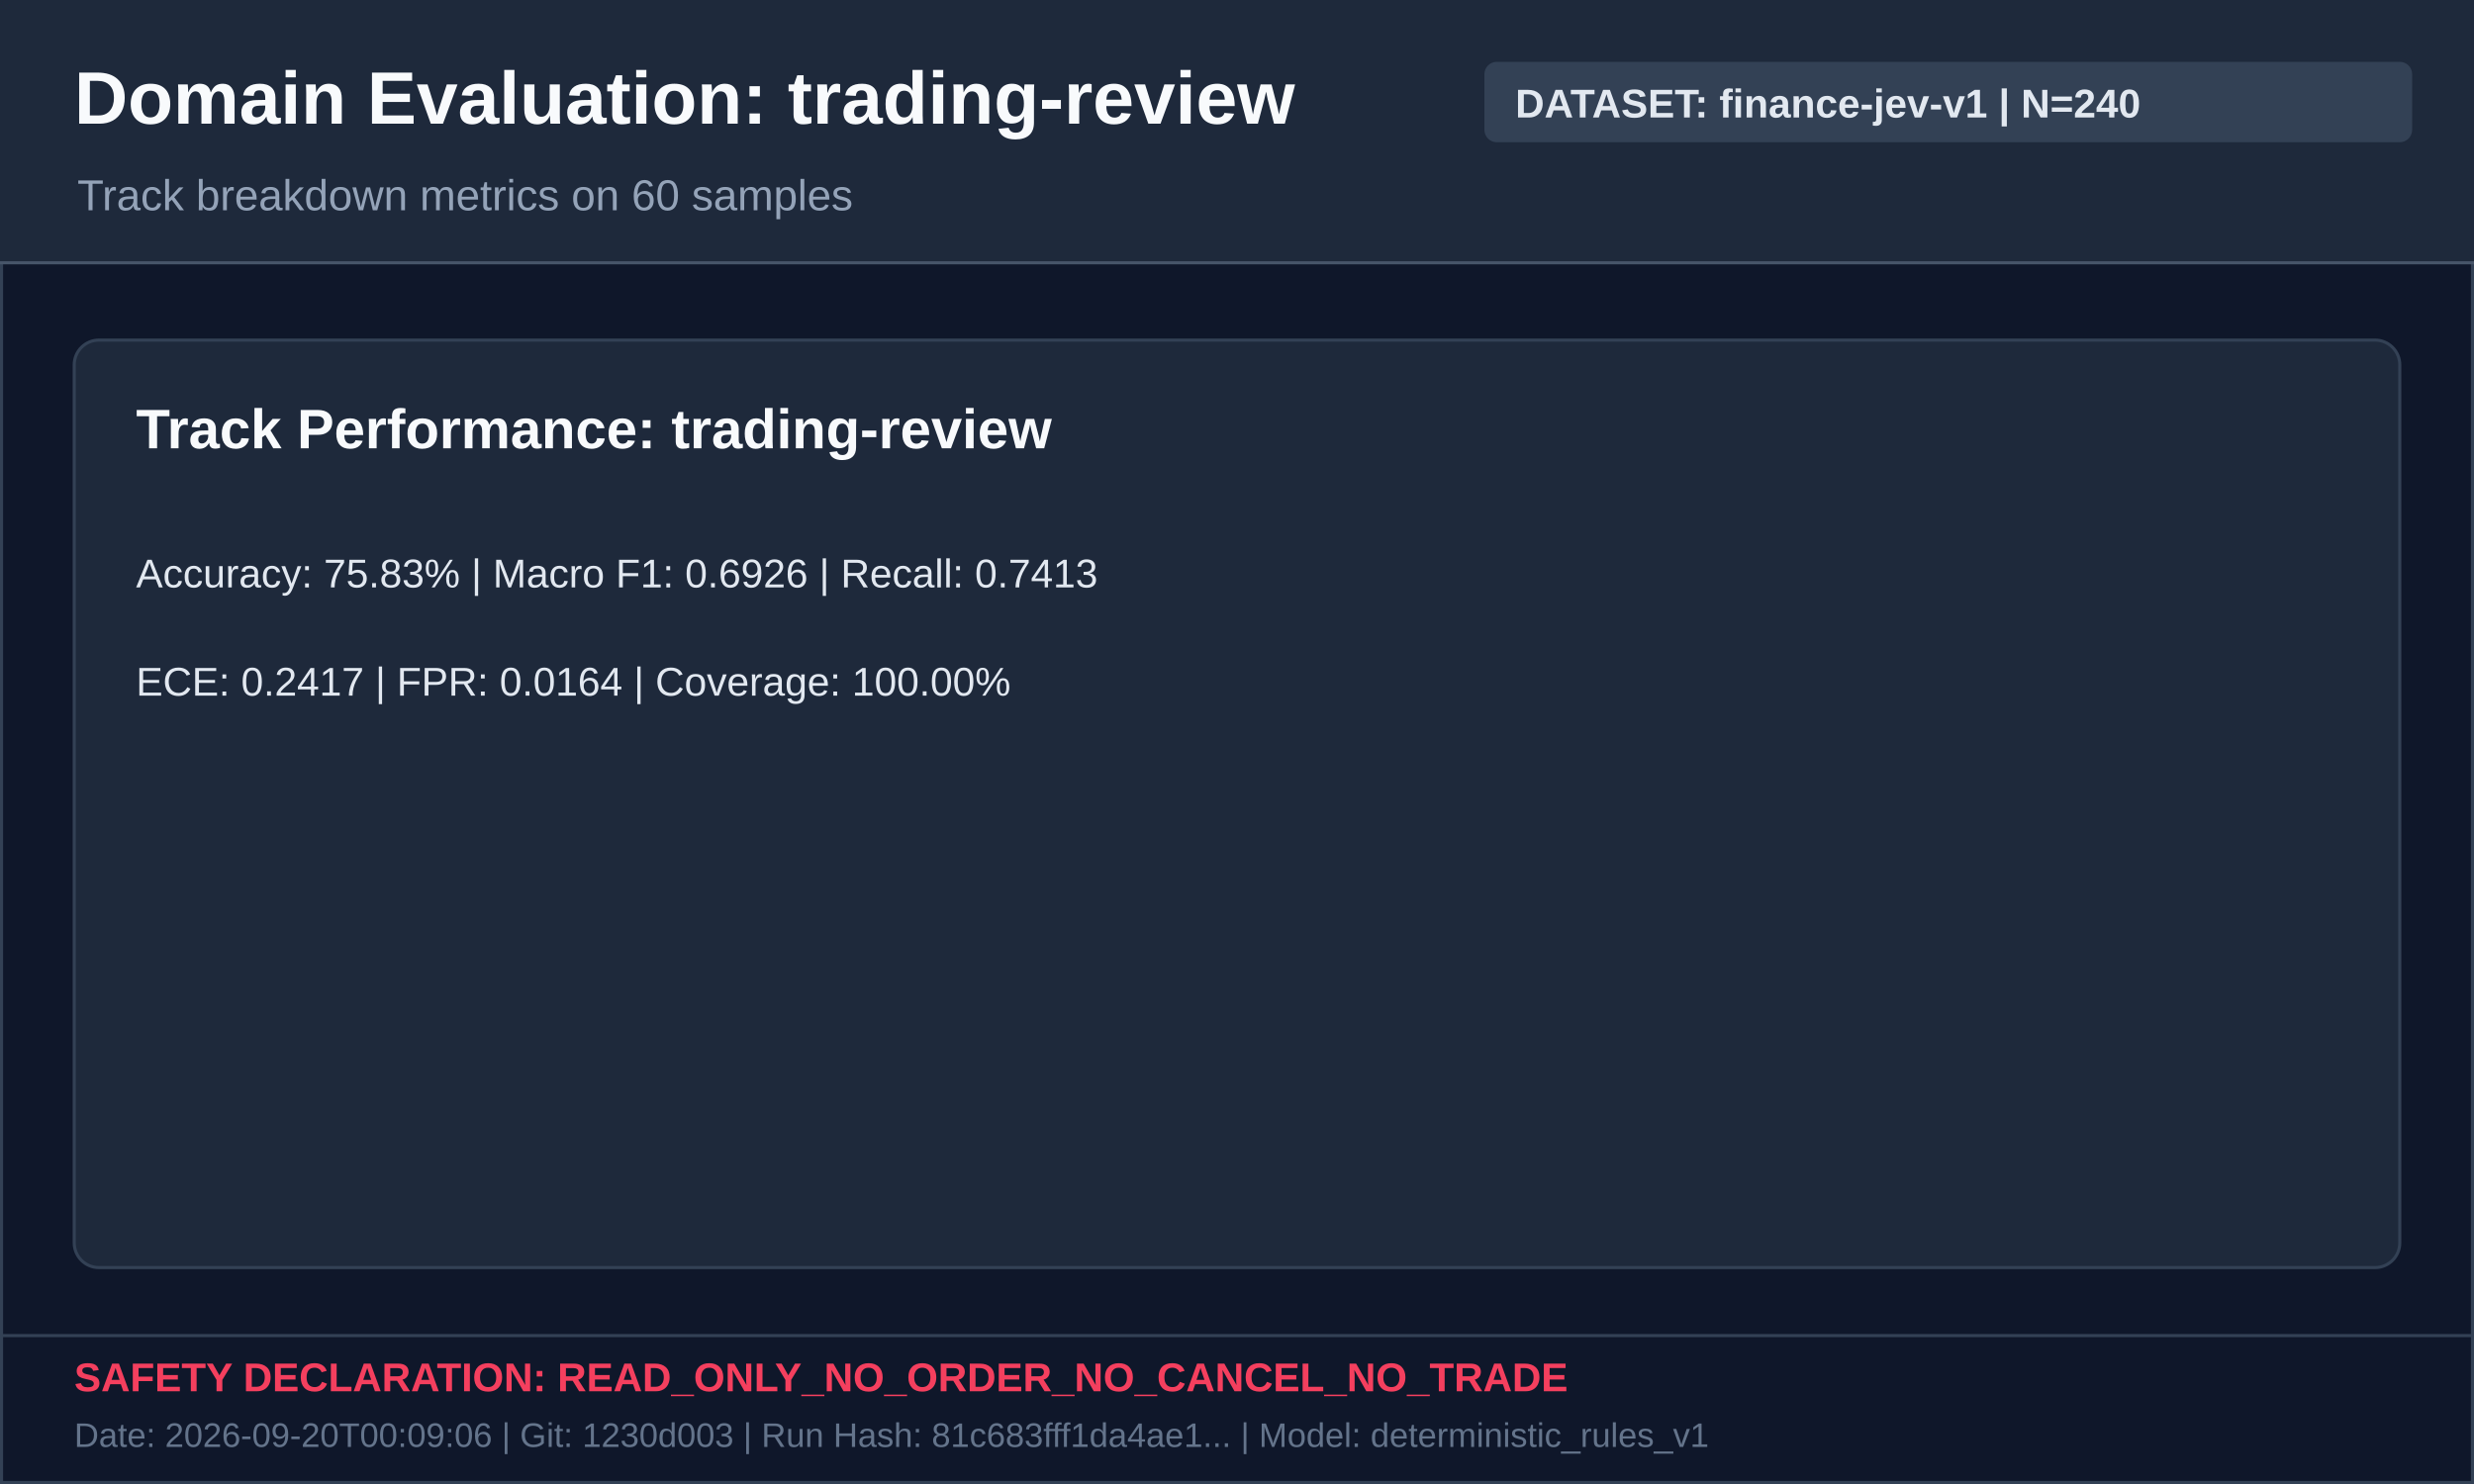
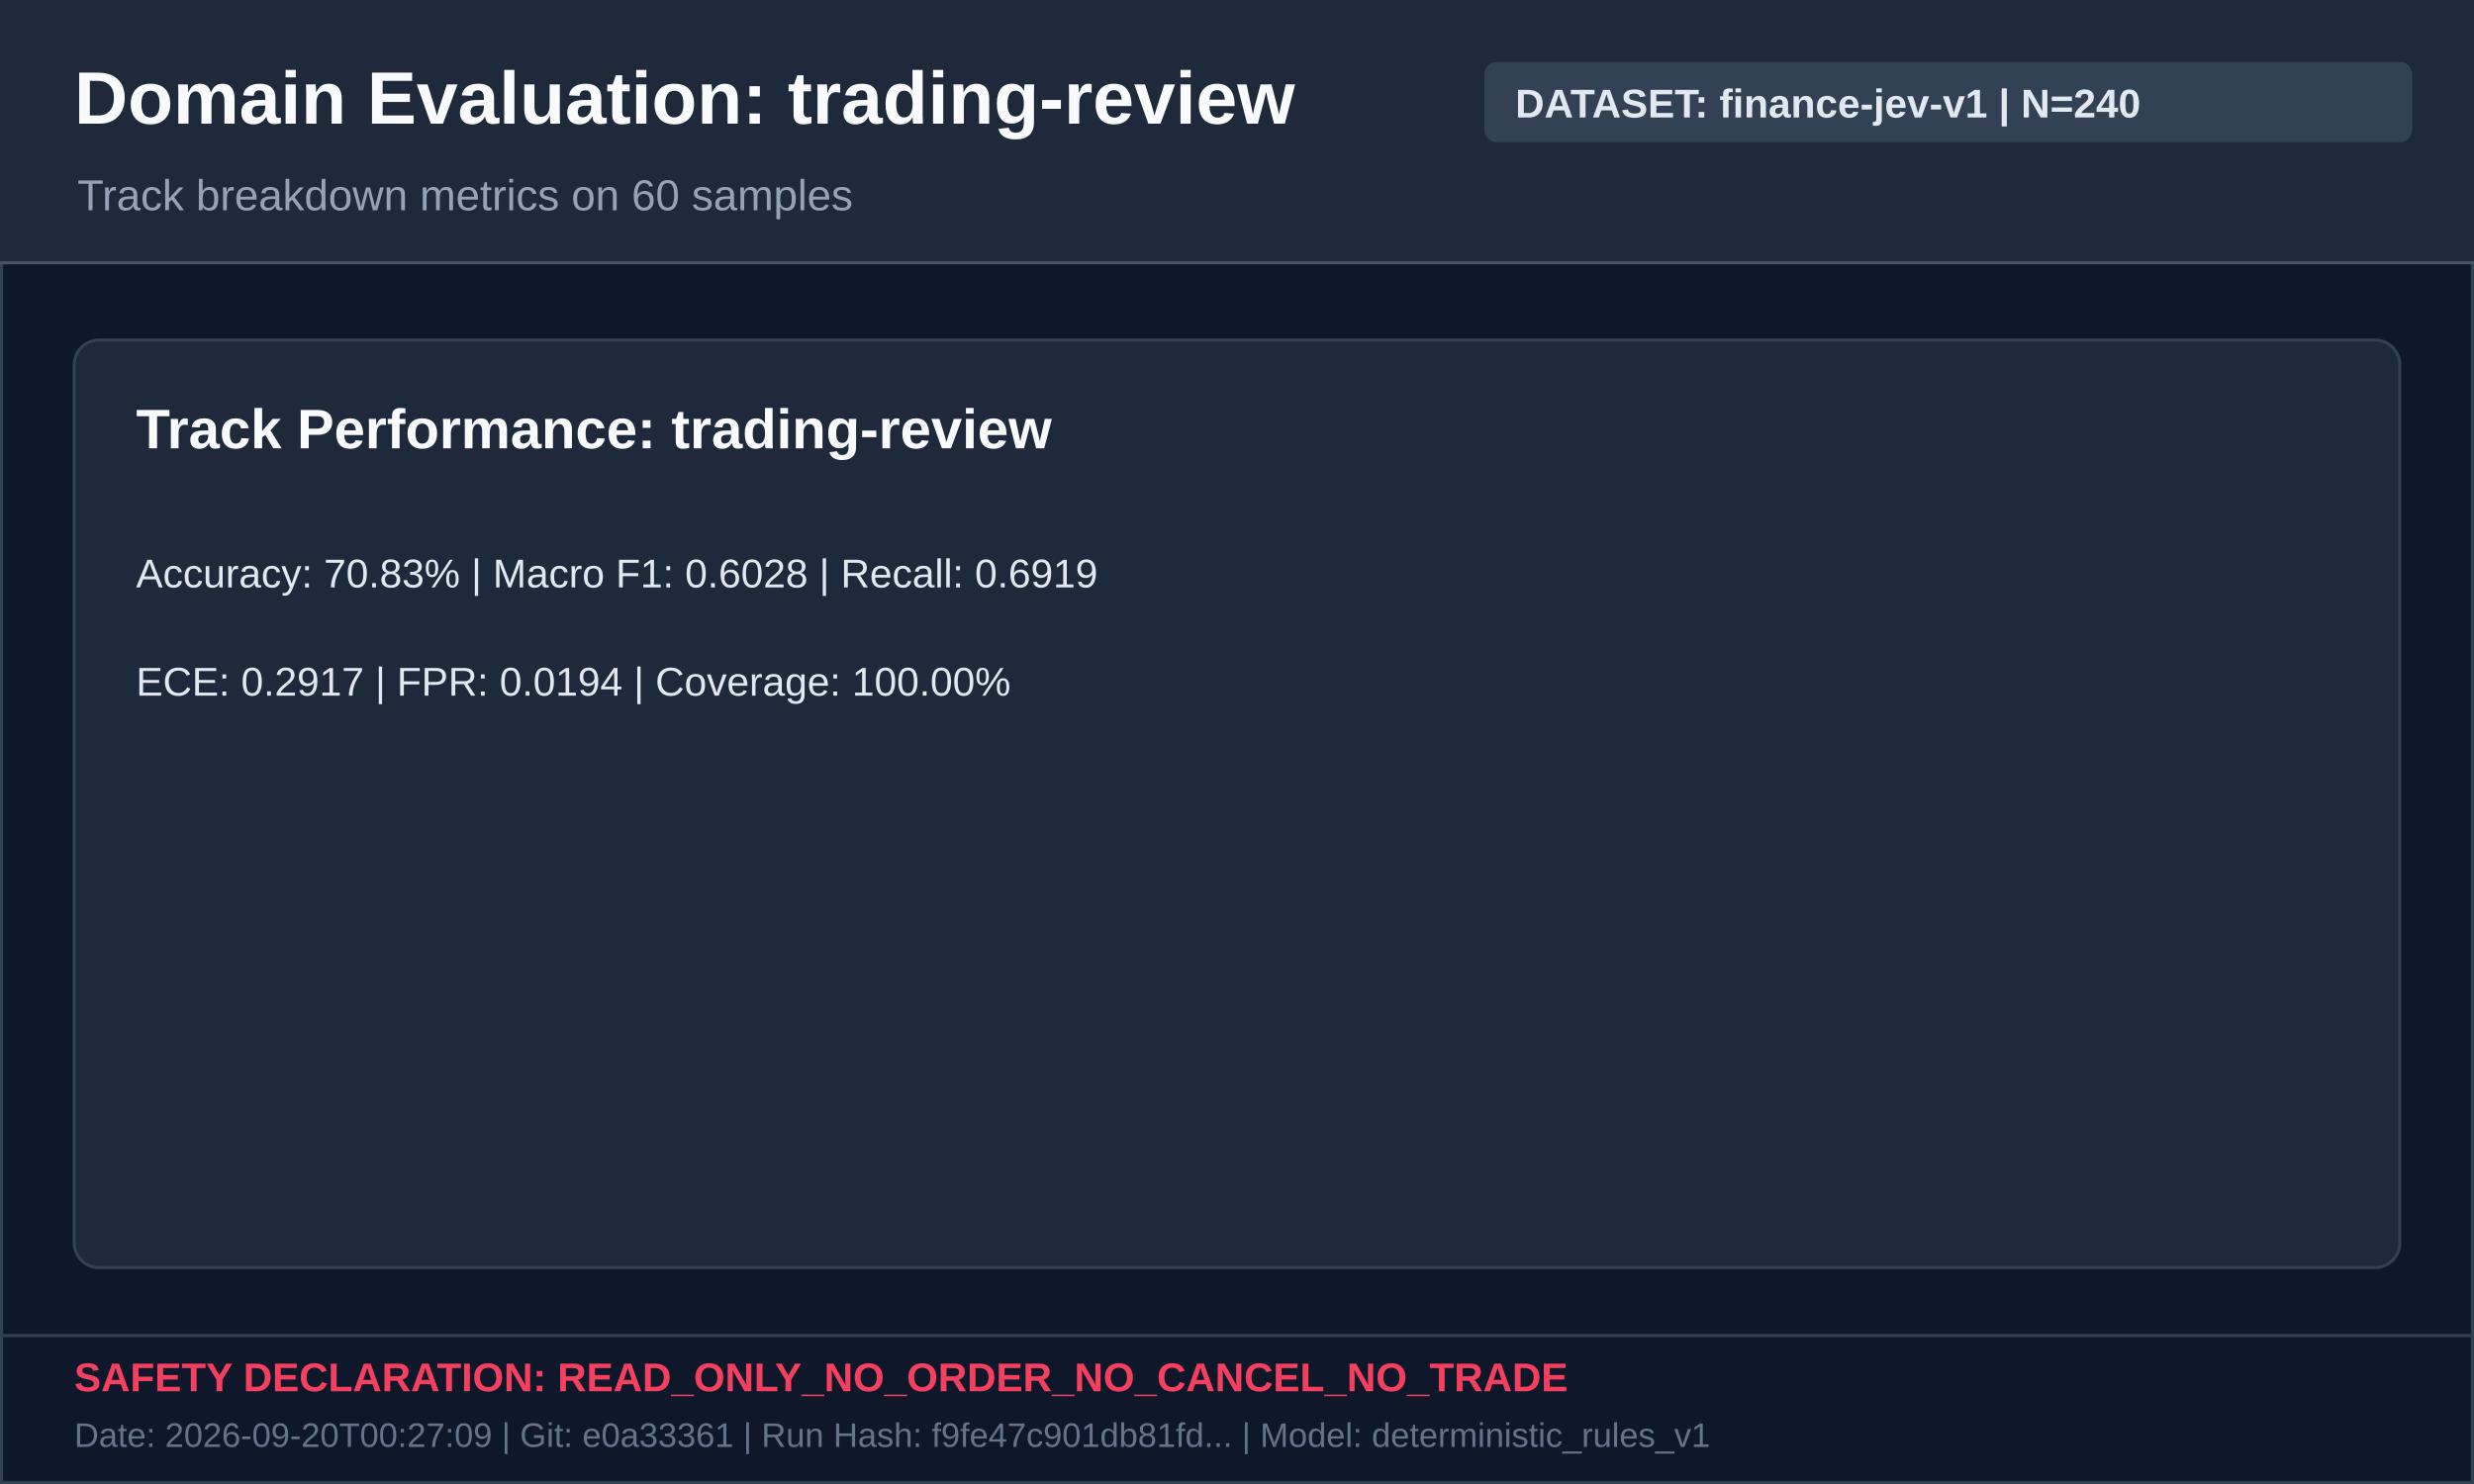
<svg xmlns="http://www.w3.org/2000/svg" width="800" height="480" viewBox="0 0 800 480">
  <style>
    .title { font-family: -apple-system, BlinkMacSystemFont, 'Segoe UI', Arial, sans-serif; font-size: 24px; font-weight: bold; fill: #f8fafc; }
    .subtitle { font-family: -apple-system, BlinkMacSystemFont, 'Segoe UI', Arial, sans-serif; font-size: 14px; fill: #94a3b8; }
    .heading { font-family: -apple-system, BlinkMacSystemFont, 'Segoe UI', Arial, sans-serif; font-size: 18px; font-weight: bold; fill: #f8fafc; }
    .body { font-family: -apple-system, BlinkMacSystemFont, 'Segoe UI', Arial, sans-serif; font-size: 13px; fill: #e2e8f0; }
    .meta { font-family: -apple-system, BlinkMacSystemFont, 'Segoe UI', Arial, sans-serif; font-size: 11px; fill: #64748b; }
    .safety { font-family: -apple-system, BlinkMacSystemFont, 'Segoe UI', Arial, sans-serif; font-size: 13px; font-weight: bold; fill: #f43f5e; }
  </style>
  <rect width="800" height="480" fill="#0f172a" stroke="#334155" stroke-width="2" />
  <rect width="800" height="85" fill="#1e293b" />
  <line x1="0" y1="85" x2="800" y2="85" stroke="#475569" stroke-width="1" />
  <rect x="480" y="20" width="300" height="26" rx="4" fill="#334155" />
  <text x="490" y="38" class="body" font-weight="bold">DATASET: finance-jev-v1 | N=240</text>
  <text x="24" y="40" class="title">Domain Evaluation: trading-review</text>
  <text x="25" y="68" class="subtitle">Track breakdown metrics on 60 samples</text>
  <rect x="24" y="110" width="752" height="300" rx="8" fill="#1e293b" stroke="#334155" />
  <text x="44" y="145" class="heading">Track Performance: trading-review</text>
-   <text x="44" y="190" class="body">Accuracy: 75.83%  |  Macro F1: 0.6926  |  Recall: 0.7413</text>
-   <text x="44" y="225" class="body">ECE: 0.2417  |  FPR: 0.0164  |  Coverage: 100.00%</text>
+   <text x="44" y="190" class="body">Accuracy: 70.83%  |  Macro F1: 0.6028  |  Recall: 0.6919</text>
+   <text x="44" y="225" class="body">ECE: 0.2917  |  FPR: 0.0194  |  Coverage: 100.00%</text>
  <line x1="0" y1="432" x2="800" y2="432" stroke="#334155" stroke-width="1" />
  <text x="24" y="450" class="safety">SAFETY DECLARATION: READ_ONLY_NO_ORDER_NO_CANCEL_NO_TRADE</text>
-   <text x="24" y="468" class="meta">Date: 2026-09-20T00:09:06 | Git: 1230d003 | Run Hash: 81c683fff1da4ae1... | Model: deterministic_rules_v1</text>
+   <text x="24" y="468" class="meta">Date: 2026-09-20T00:27:09 | Git: e0a33361 | Run Hash: f9fe47c901db81fd... | Model: deterministic_rules_v1</text>
</svg>
